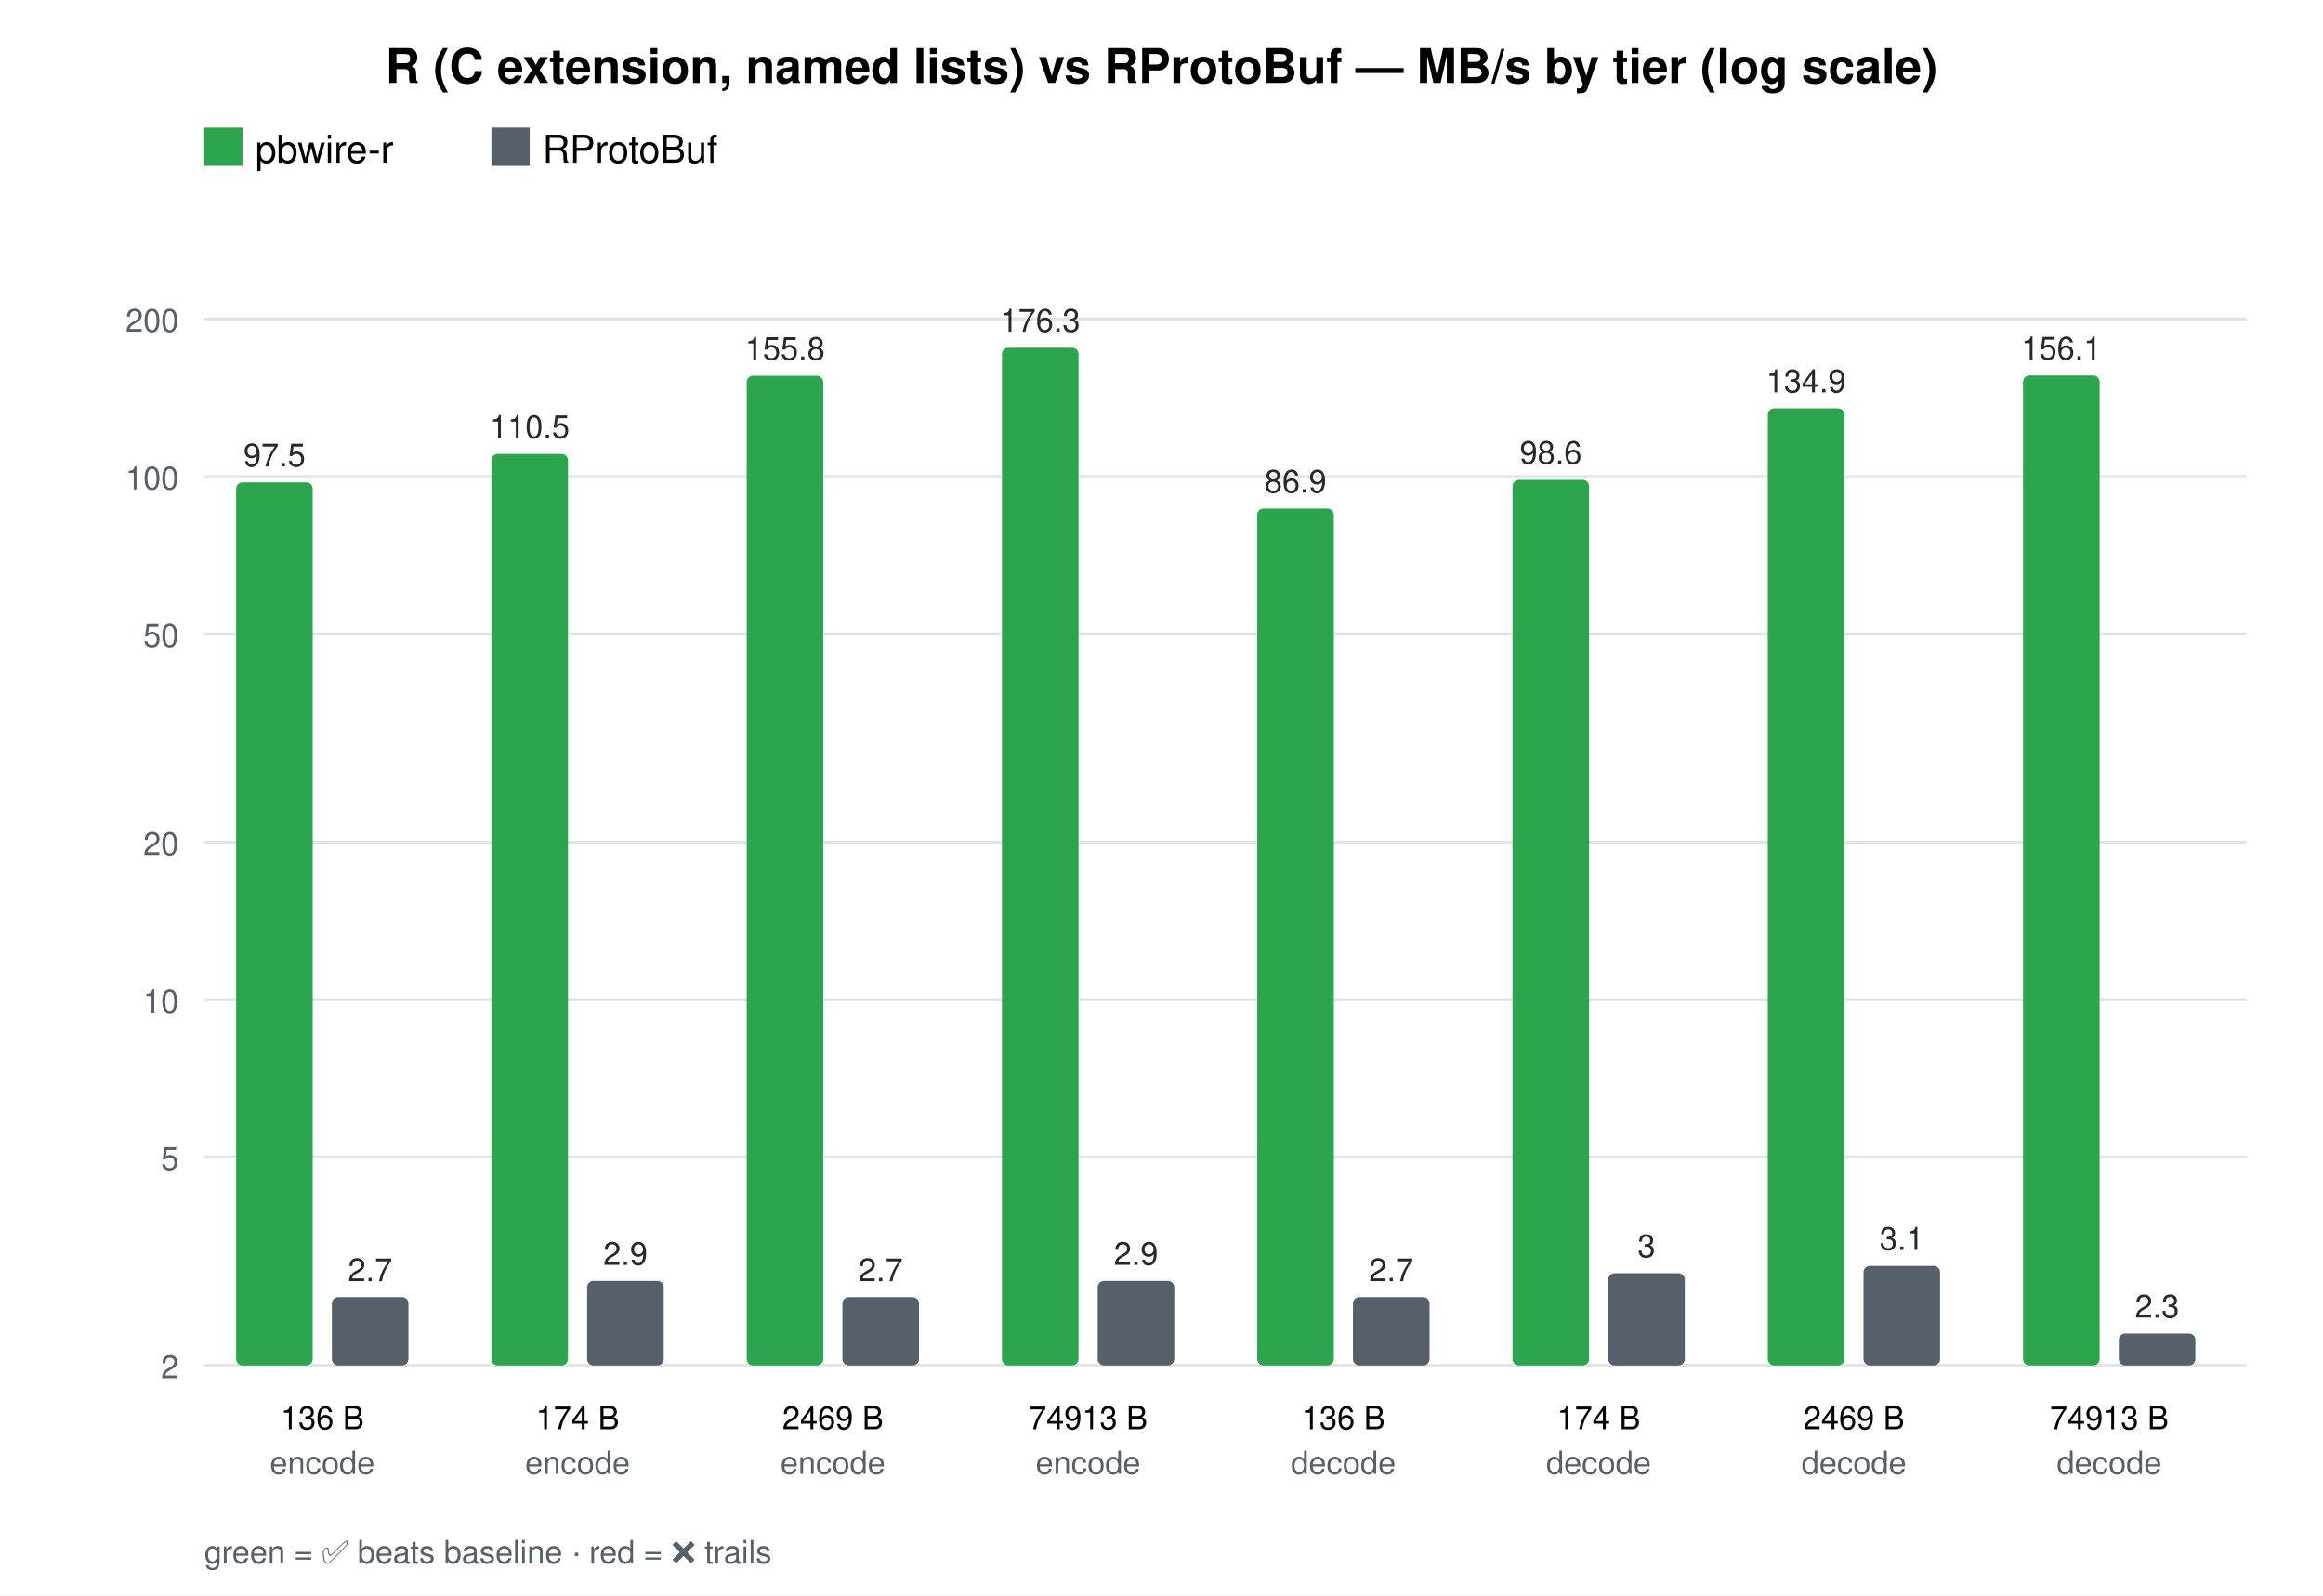
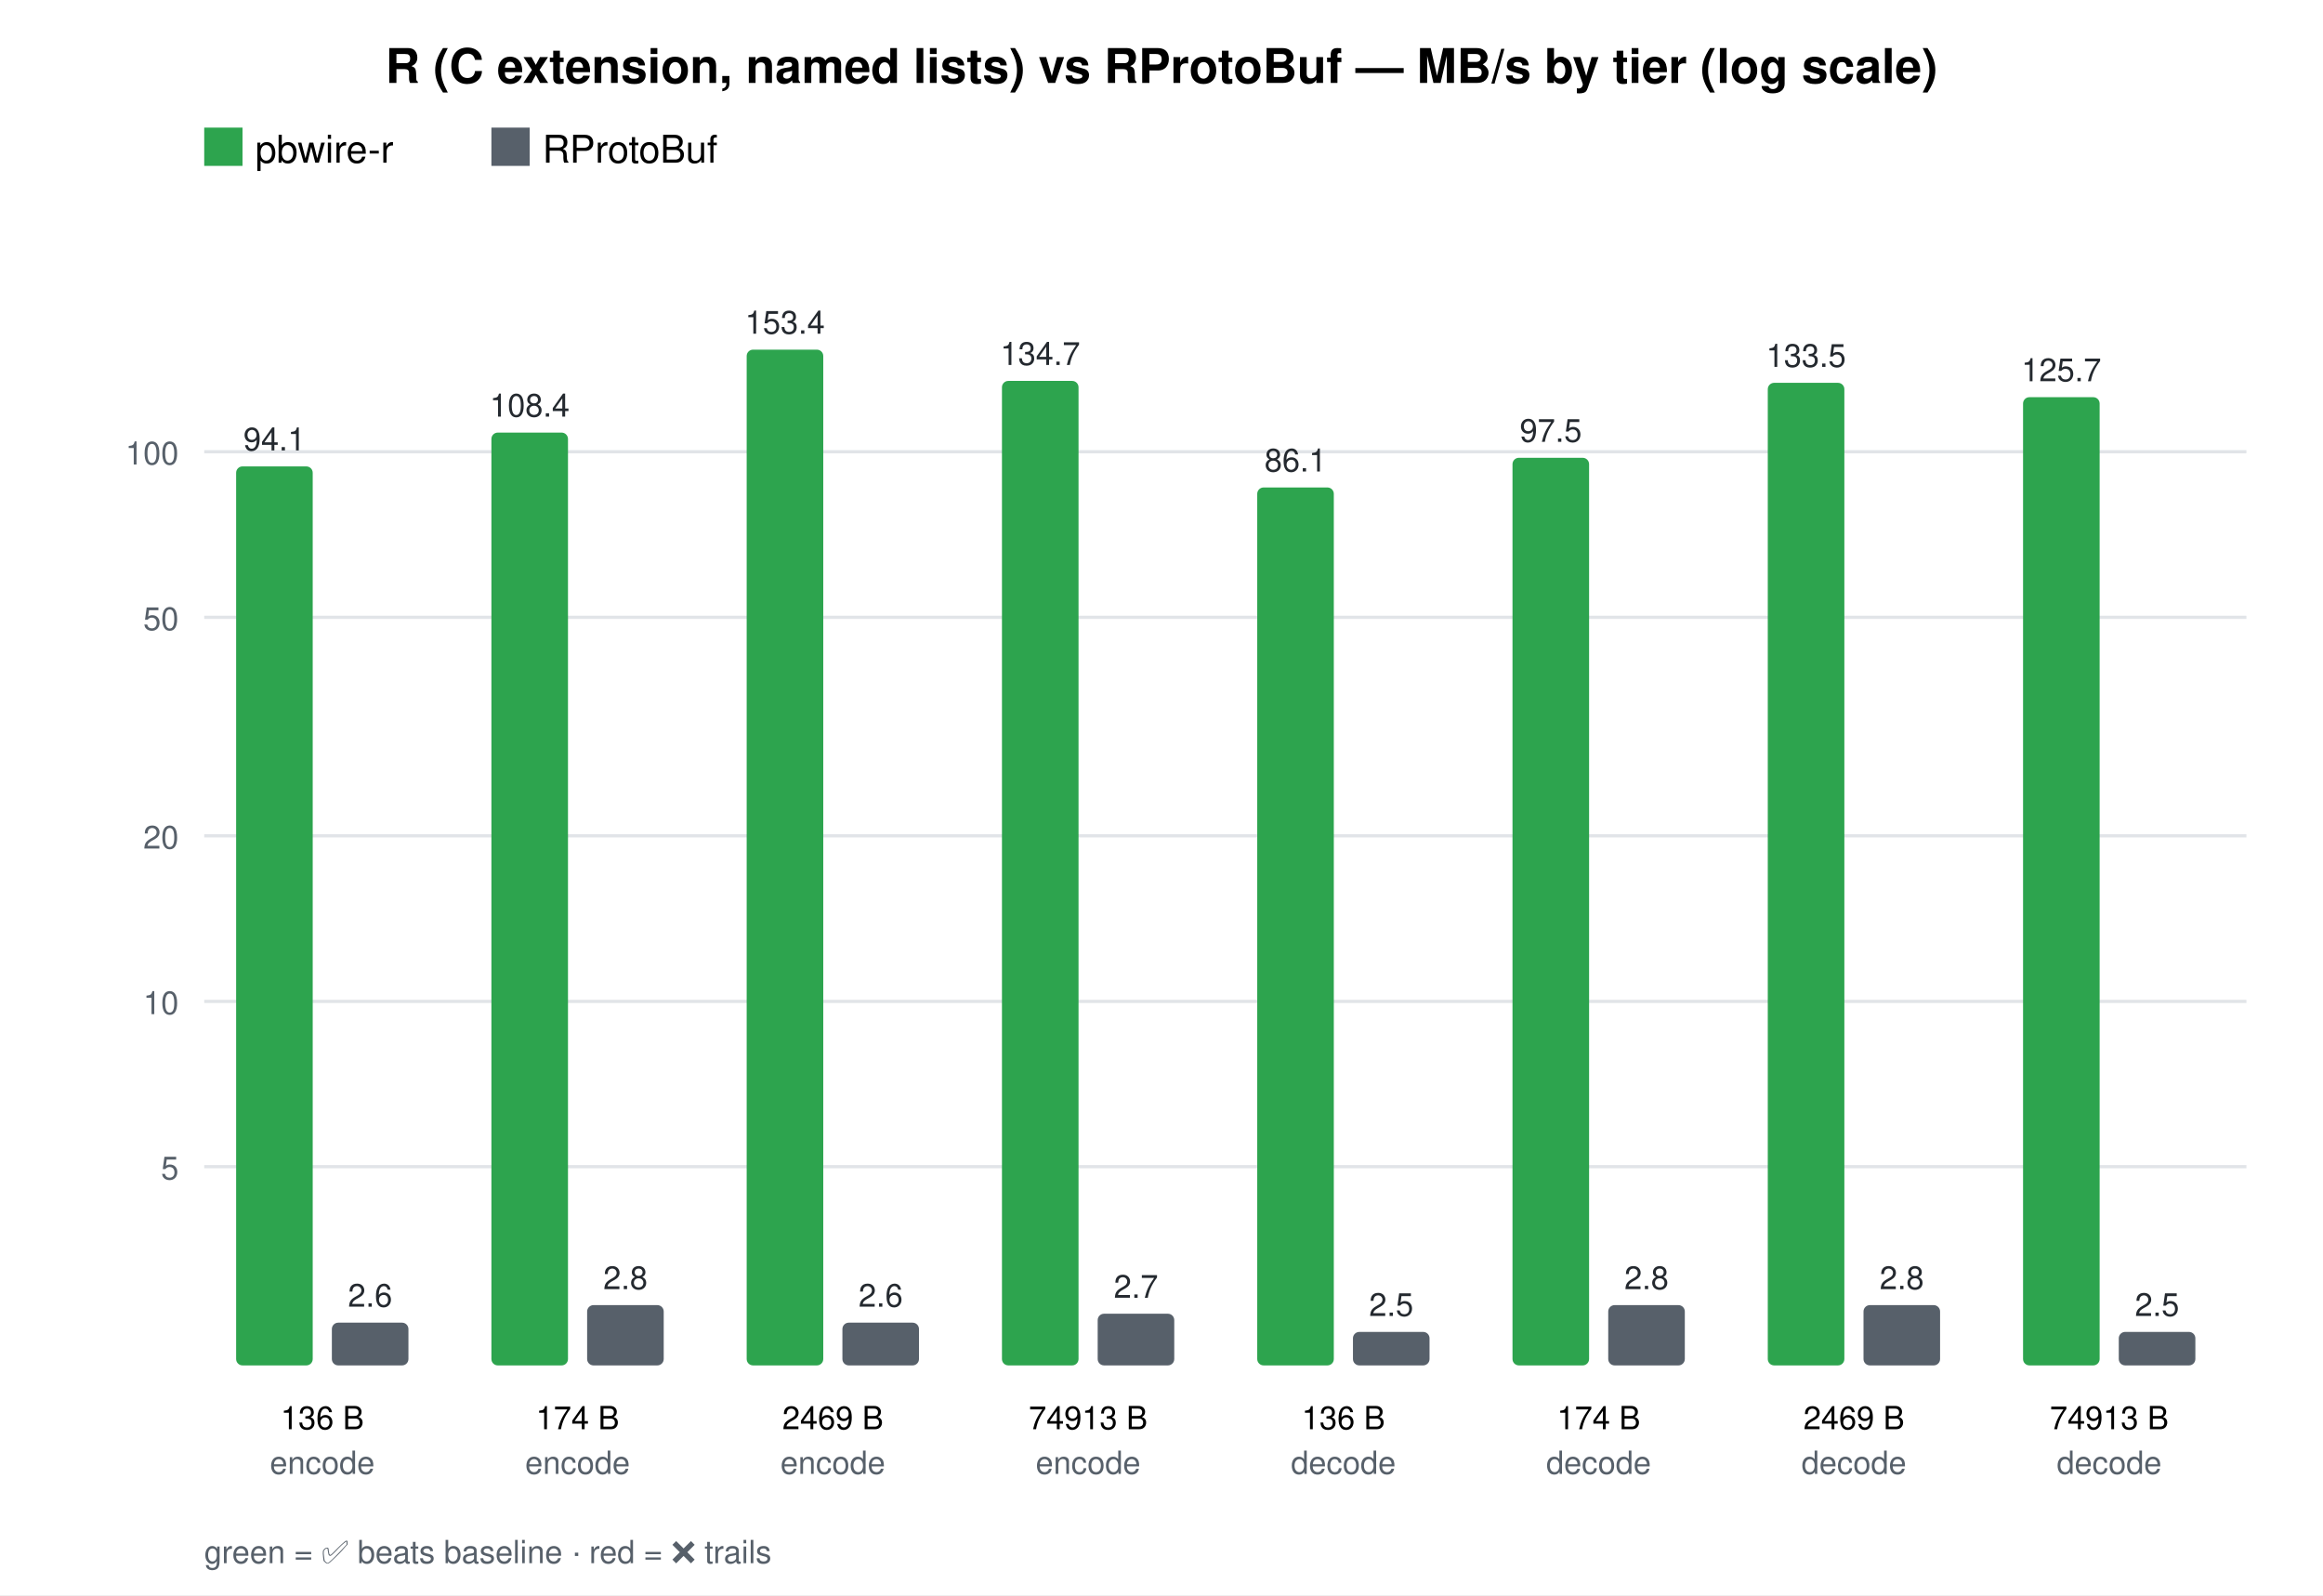
<svg xmlns="http://www.w3.org/2000/svg" width="728" height="500" font-family="Helvetica, Arial, sans-serif">
  <rect width="728" height="500" fill="#ffffff" />
  <text x="364.0" y="26" text-anchor="middle" font-size="15" font-weight="bold">R (C extension, named lists) vs RProtoBuf — MB/s by tier (log scale)</text>
  <rect x="64" y="40" width="12" height="12" fill="#2da44e" />
  <text x="80" y="51" font-size="12">pbwire-r</text>
  <rect x="154.0" y="40" width="12" height="12" fill="#57606a" />
  <text x="170.0" y="51" font-size="12">RProtoBuf</text>
-   <line x1="64" y1="428.0" x2="704" y2="428.0" stroke="#e1e4e8" />
-   <text x="56" y="432.0" text-anchor="end" font-size="10" fill="#57606a">2</text>
-   <line x1="64" y1="362.7" x2="704" y2="362.7" stroke="#e1e4e8" />
-   <text x="56" y="366.7" text-anchor="end" font-size="10" fill="#57606a">5</text>
-   <line x1="64" y1="313.4" x2="704" y2="313.4" stroke="#e1e4e8" />
-   <text x="56" y="317.4" text-anchor="end" font-size="10" fill="#57606a">10</text>
-   <line x1="64" y1="264.0" x2="704" y2="264.0" stroke="#e1e4e8" />
-   <text x="56" y="268.0" text-anchor="end" font-size="10" fill="#57606a">20</text>
-   <line x1="64" y1="198.7" x2="704" y2="198.7" stroke="#e1e4e8" />
-   <text x="56" y="202.7" text-anchor="end" font-size="10" fill="#57606a">50</text>
-   <line x1="64" y1="149.4" x2="704" y2="149.4" stroke="#e1e4e8" />
-   <text x="56" y="153.4" text-anchor="end" font-size="10" fill="#57606a">100</text>
-   <line x1="64" y1="100.0" x2="704" y2="100.0" stroke="#e1e4e8" />
-   <text x="56" y="104.0" text-anchor="end" font-size="10" fill="#57606a">200</text>
+   <line x1="64" y1="365.7" x2="704" y2="365.7" stroke="#e1e4e8" />
+   <text x="56" y="369.7" text-anchor="end" font-size="10" fill="#57606a">5</text>
+   <line x1="64" y1="313.9" x2="704" y2="313.9" stroke="#e1e4e8" />
+   <text x="56" y="317.9" text-anchor="end" font-size="10" fill="#57606a">10</text>
+   <line x1="64" y1="262.0" x2="704" y2="262.0" stroke="#e1e4e8" />
+   <text x="56" y="266.0" text-anchor="end" font-size="10" fill="#57606a">20</text>
+   <line x1="64" y1="193.5" x2="704" y2="193.5" stroke="#e1e4e8" />
+   <text x="56" y="197.5" text-anchor="end" font-size="10" fill="#57606a">50</text>
+   <line x1="64" y1="141.6" x2="704" y2="141.6" stroke="#e1e4e8" />
+   <text x="56" y="145.6" text-anchor="end" font-size="10" fill="#57606a">100</text>
  <text x="101.0" y="448" text-anchor="middle" font-size="10">136 B</text>
  <text x="101.0" y="462" text-anchor="middle" font-size="10" fill="#57606a">encode</text>
-   <rect x="74.0" y="151.2" width="24" height="276.8" rx="2" fill="#2da44e" />
-   <text x="86.0" y="146.2" text-anchor="middle" font-size="10" fill="#24292f">97.5</text>
-   <rect x="104.0" y="406.6" width="24" height="21.4" rx="2" fill="#57606a" />
-   <text x="116.0" y="401.6" text-anchor="middle" font-size="10" fill="#24292f">2.7</text>
+   <rect x="74.0" y="146.2" width="24" height="281.8" rx="2" fill="#2da44e" />
+   <text x="86.0" y="141.2" text-anchor="middle" font-size="10" fill="#24292f">94.1</text>
+   <rect x="104.0" y="414.6" width="24" height="13.4" rx="2" fill="#57606a" />
+   <text x="116.0" y="409.6" text-anchor="middle" font-size="10" fill="#24292f">2.6</text>
  <text x="181.0" y="448" text-anchor="middle" font-size="10">174 B</text>
  <text x="181.0" y="462" text-anchor="middle" font-size="10" fill="#57606a">encode</text>
-   <rect x="154.0" y="142.3" width="24" height="285.7" rx="2" fill="#2da44e" />
-   <text x="166.0" y="137.3" text-anchor="middle" font-size="10" fill="#24292f">110.5</text>
-   <rect x="184.0" y="401.5" width="24" height="26.5" rx="2" fill="#57606a" />
-   <text x="196.0" y="396.5" text-anchor="middle" font-size="10" fill="#24292f">2.9</text>
+   <rect x="154.0" y="135.6" width="24" height="292.4" rx="2" fill="#2da44e" />
+   <text x="166.0" y="130.6" text-anchor="middle" font-size="10" fill="#24292f">108.4</text>
+   <rect x="184.0" y="409.1" width="24" height="18.9" rx="2" fill="#57606a" />
+   <text x="196.0" y="404.1" text-anchor="middle" font-size="10" fill="#24292f">2.8</text>
  <text x="261.0" y="448" text-anchor="middle" font-size="10">2469 B</text>
  <text x="261.0" y="462" text-anchor="middle" font-size="10" fill="#57606a">encode</text>
-   <rect x="234.0" y="117.8" width="24" height="310.2" rx="2" fill="#2da44e" />
-   <text x="246.0" y="112.8" text-anchor="middle" font-size="10" fill="#24292f">155.8</text>
-   <rect x="264.0" y="406.6" width="24" height="21.4" rx="2" fill="#57606a" />
-   <text x="276.0" y="401.6" text-anchor="middle" font-size="10" fill="#24292f">2.7</text>
+   <rect x="234.0" y="109.6" width="24" height="318.4" rx="2" fill="#2da44e" />
+   <text x="246.0" y="104.6" text-anchor="middle" font-size="10" fill="#24292f">153.4</text>
+   <rect x="264.0" y="414.6" width="24" height="13.4" rx="2" fill="#57606a" />
+   <text x="276.0" y="409.6" text-anchor="middle" font-size="10" fill="#24292f">2.6</text>
  <text x="341.0" y="448" text-anchor="middle" font-size="10">74913 B</text>
  <text x="341.0" y="462" text-anchor="middle" font-size="10" fill="#57606a">encode</text>
-   <rect x="314.0" y="109.0" width="24" height="319.0" rx="2" fill="#2da44e" />
-   <text x="326.0" y="104.0" text-anchor="middle" font-size="10" fill="#24292f">176.3</text>
-   <rect x="344.0" y="401.5" width="24" height="26.5" rx="2" fill="#57606a" />
-   <text x="356.0" y="396.5" text-anchor="middle" font-size="10" fill="#24292f">2.9</text>
+   <rect x="314.0" y="119.4" width="24" height="308.6" rx="2" fill="#2da44e" />
+   <text x="326.0" y="114.4" text-anchor="middle" font-size="10" fill="#24292f">134.7</text>
+   <rect x="344.0" y="411.8" width="24" height="16.2" rx="2" fill="#57606a" />
+   <text x="356.0" y="406.8" text-anchor="middle" font-size="10" fill="#24292f">2.7</text>
  <text x="421.0" y="448" text-anchor="middle" font-size="10">136 B</text>
  <text x="421.0" y="462" text-anchor="middle" font-size="10" fill="#57606a">decode</text>
-   <rect x="394.0" y="159.4" width="24" height="268.6" rx="2" fill="#2da44e" />
-   <text x="406.0" y="154.4" text-anchor="middle" font-size="10" fill="#24292f">86.9</text>
-   <rect x="424.0" y="406.6" width="24" height="21.4" rx="2" fill="#57606a" />
-   <text x="436.0" y="401.6" text-anchor="middle" font-size="10" fill="#24292f">2.7</text>
+   <rect x="394.0" y="152.8" width="24" height="275.2" rx="2" fill="#2da44e" />
+   <text x="406.0" y="147.8" text-anchor="middle" font-size="10" fill="#24292f">86.1</text>
+   <rect x="424.0" y="417.5" width="24" height="10.5" rx="2" fill="#57606a" />
+   <text x="436.0" y="412.5" text-anchor="middle" font-size="10" fill="#24292f">2.5</text>
  <text x="501.0" y="448" text-anchor="middle" font-size="10">174 B</text>
  <text x="501.0" y="462" text-anchor="middle" font-size="10" fill="#57606a">decode</text>
-   <rect x="474.0" y="150.4" width="24" height="277.6" rx="2" fill="#2da44e" />
-   <text x="486.0" y="145.4" text-anchor="middle" font-size="10" fill="#24292f">98.6</text>
-   <rect x="504.0" y="399.1" width="24" height="28.9" rx="2" fill="#57606a" />
-   <text x="516.0" y="394.1" text-anchor="middle" font-size="10" fill="#24292f">3</text>
+   <rect x="474.0" y="143.5" width="24" height="284.5" rx="2" fill="#2da44e" />
+   <text x="486.0" y="138.5" text-anchor="middle" font-size="10" fill="#24292f">97.5</text>
+   <rect x="504.0" y="409.1" width="24" height="18.9" rx="2" fill="#57606a" />
+   <text x="516.0" y="404.1" text-anchor="middle" font-size="10" fill="#24292f">2.8</text>
  <text x="581.0" y="448" text-anchor="middle" font-size="10">2469 B</text>
  <text x="581.0" y="462" text-anchor="middle" font-size="10" fill="#57606a">decode</text>
-   <rect x="554.0" y="128.0" width="24" height="300.0" rx="2" fill="#2da44e" />
-   <text x="566.0" y="123.0" text-anchor="middle" font-size="10" fill="#24292f">134.9</text>
-   <rect x="584.0" y="396.8" width="24" height="31.2" rx="2" fill="#57606a" />
-   <text x="596.0" y="391.8" text-anchor="middle" font-size="10" fill="#24292f">3.1</text>
+   <rect x="554.0" y="120.0" width="24" height="308.0" rx="2" fill="#2da44e" />
+   <text x="566.0" y="115.0" text-anchor="middle" font-size="10" fill="#24292f">133.5</text>
+   <rect x="584.0" y="409.1" width="24" height="18.9" rx="2" fill="#57606a" />
+   <text x="596.0" y="404.1" text-anchor="middle" font-size="10" fill="#24292f">2.8</text>
  <text x="661.0" y="448" text-anchor="middle" font-size="10">74913 B</text>
  <text x="661.0" y="462" text-anchor="middle" font-size="10" fill="#57606a">decode</text>
-   <rect x="634.0" y="117.7" width="24" height="310.3" rx="2" fill="#2da44e" />
-   <text x="646.0" y="112.7" text-anchor="middle" font-size="10" fill="#24292f">156.1</text>
-   <rect x="664.0" y="418.0" width="24" height="10.0" rx="2" fill="#57606a" />
-   <text x="676.0" y="413.0" text-anchor="middle" font-size="10" fill="#24292f">2.3</text>
+   <rect x="634.0" y="124.5" width="24" height="303.5" rx="2" fill="#2da44e" />
+   <text x="646.0" y="119.5" text-anchor="middle" font-size="10" fill="#24292f">125.7</text>
+   <rect x="664.0" y="417.5" width="24" height="10.5" rx="2" fill="#57606a" />
+   <text x="676.0" y="412.5" text-anchor="middle" font-size="10" fill="#24292f">2.5</text>
  <text x="64" y="490" font-size="10" fill="#57606a">green = ✅ beats baseline · red = ❌ trails</text>
</svg>
